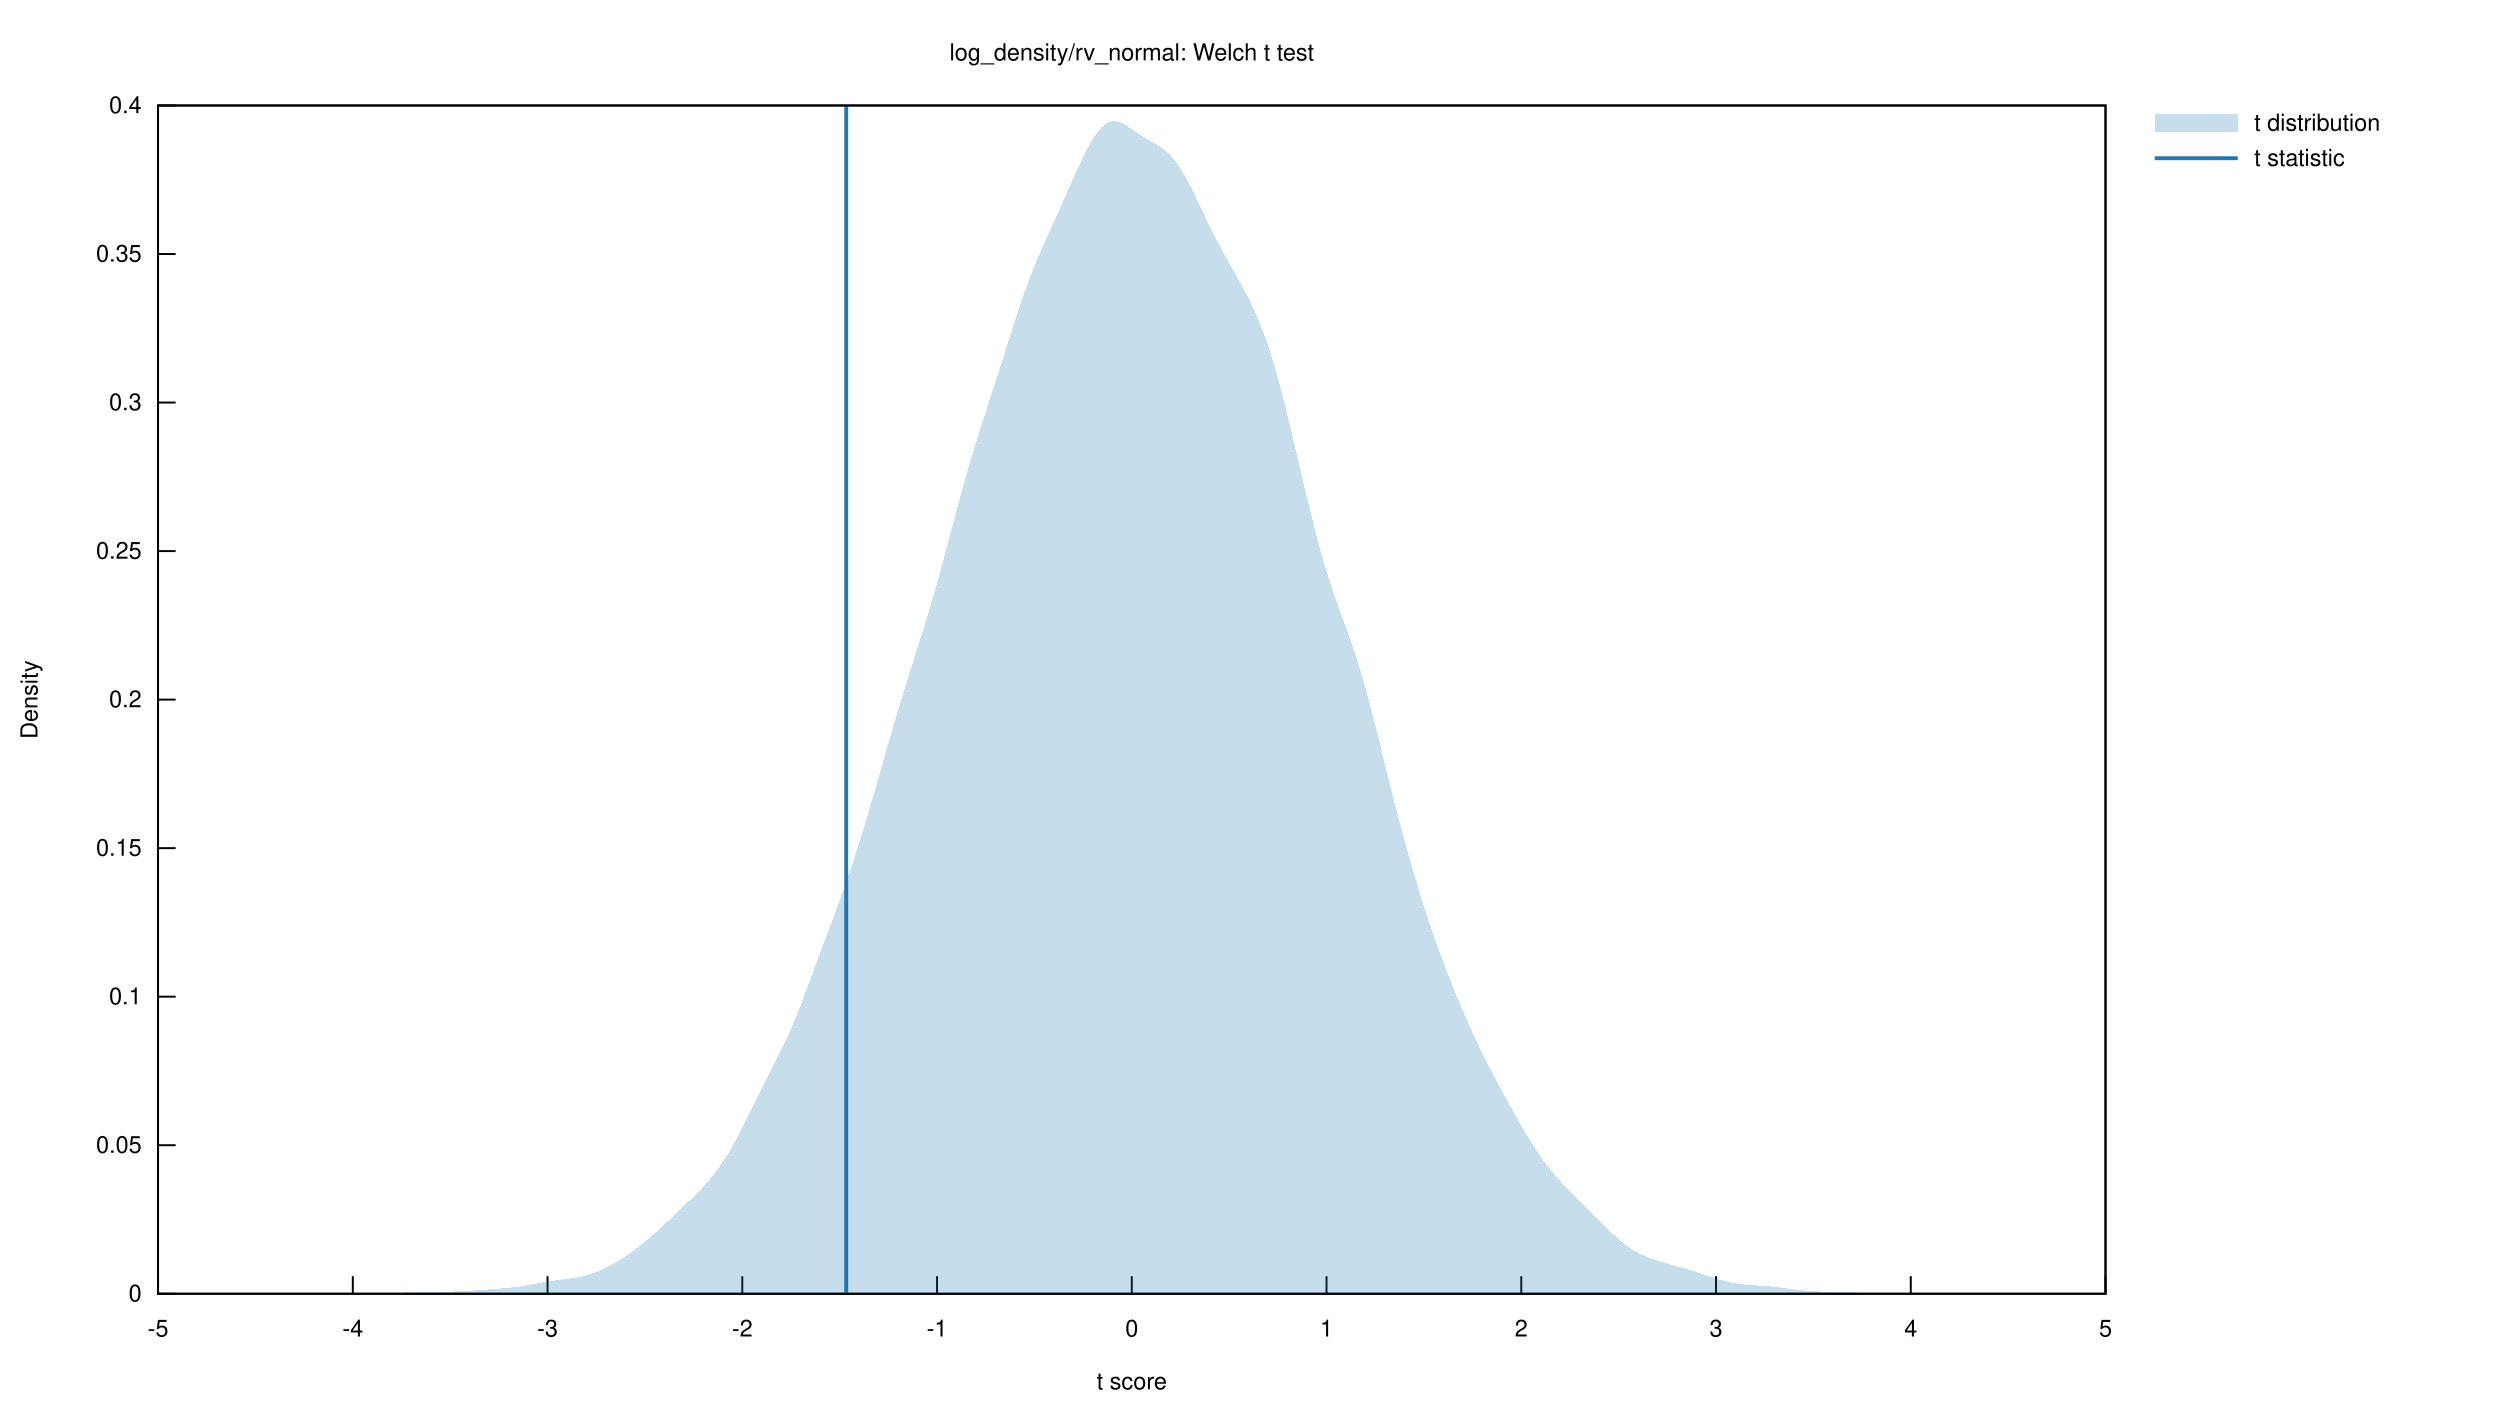
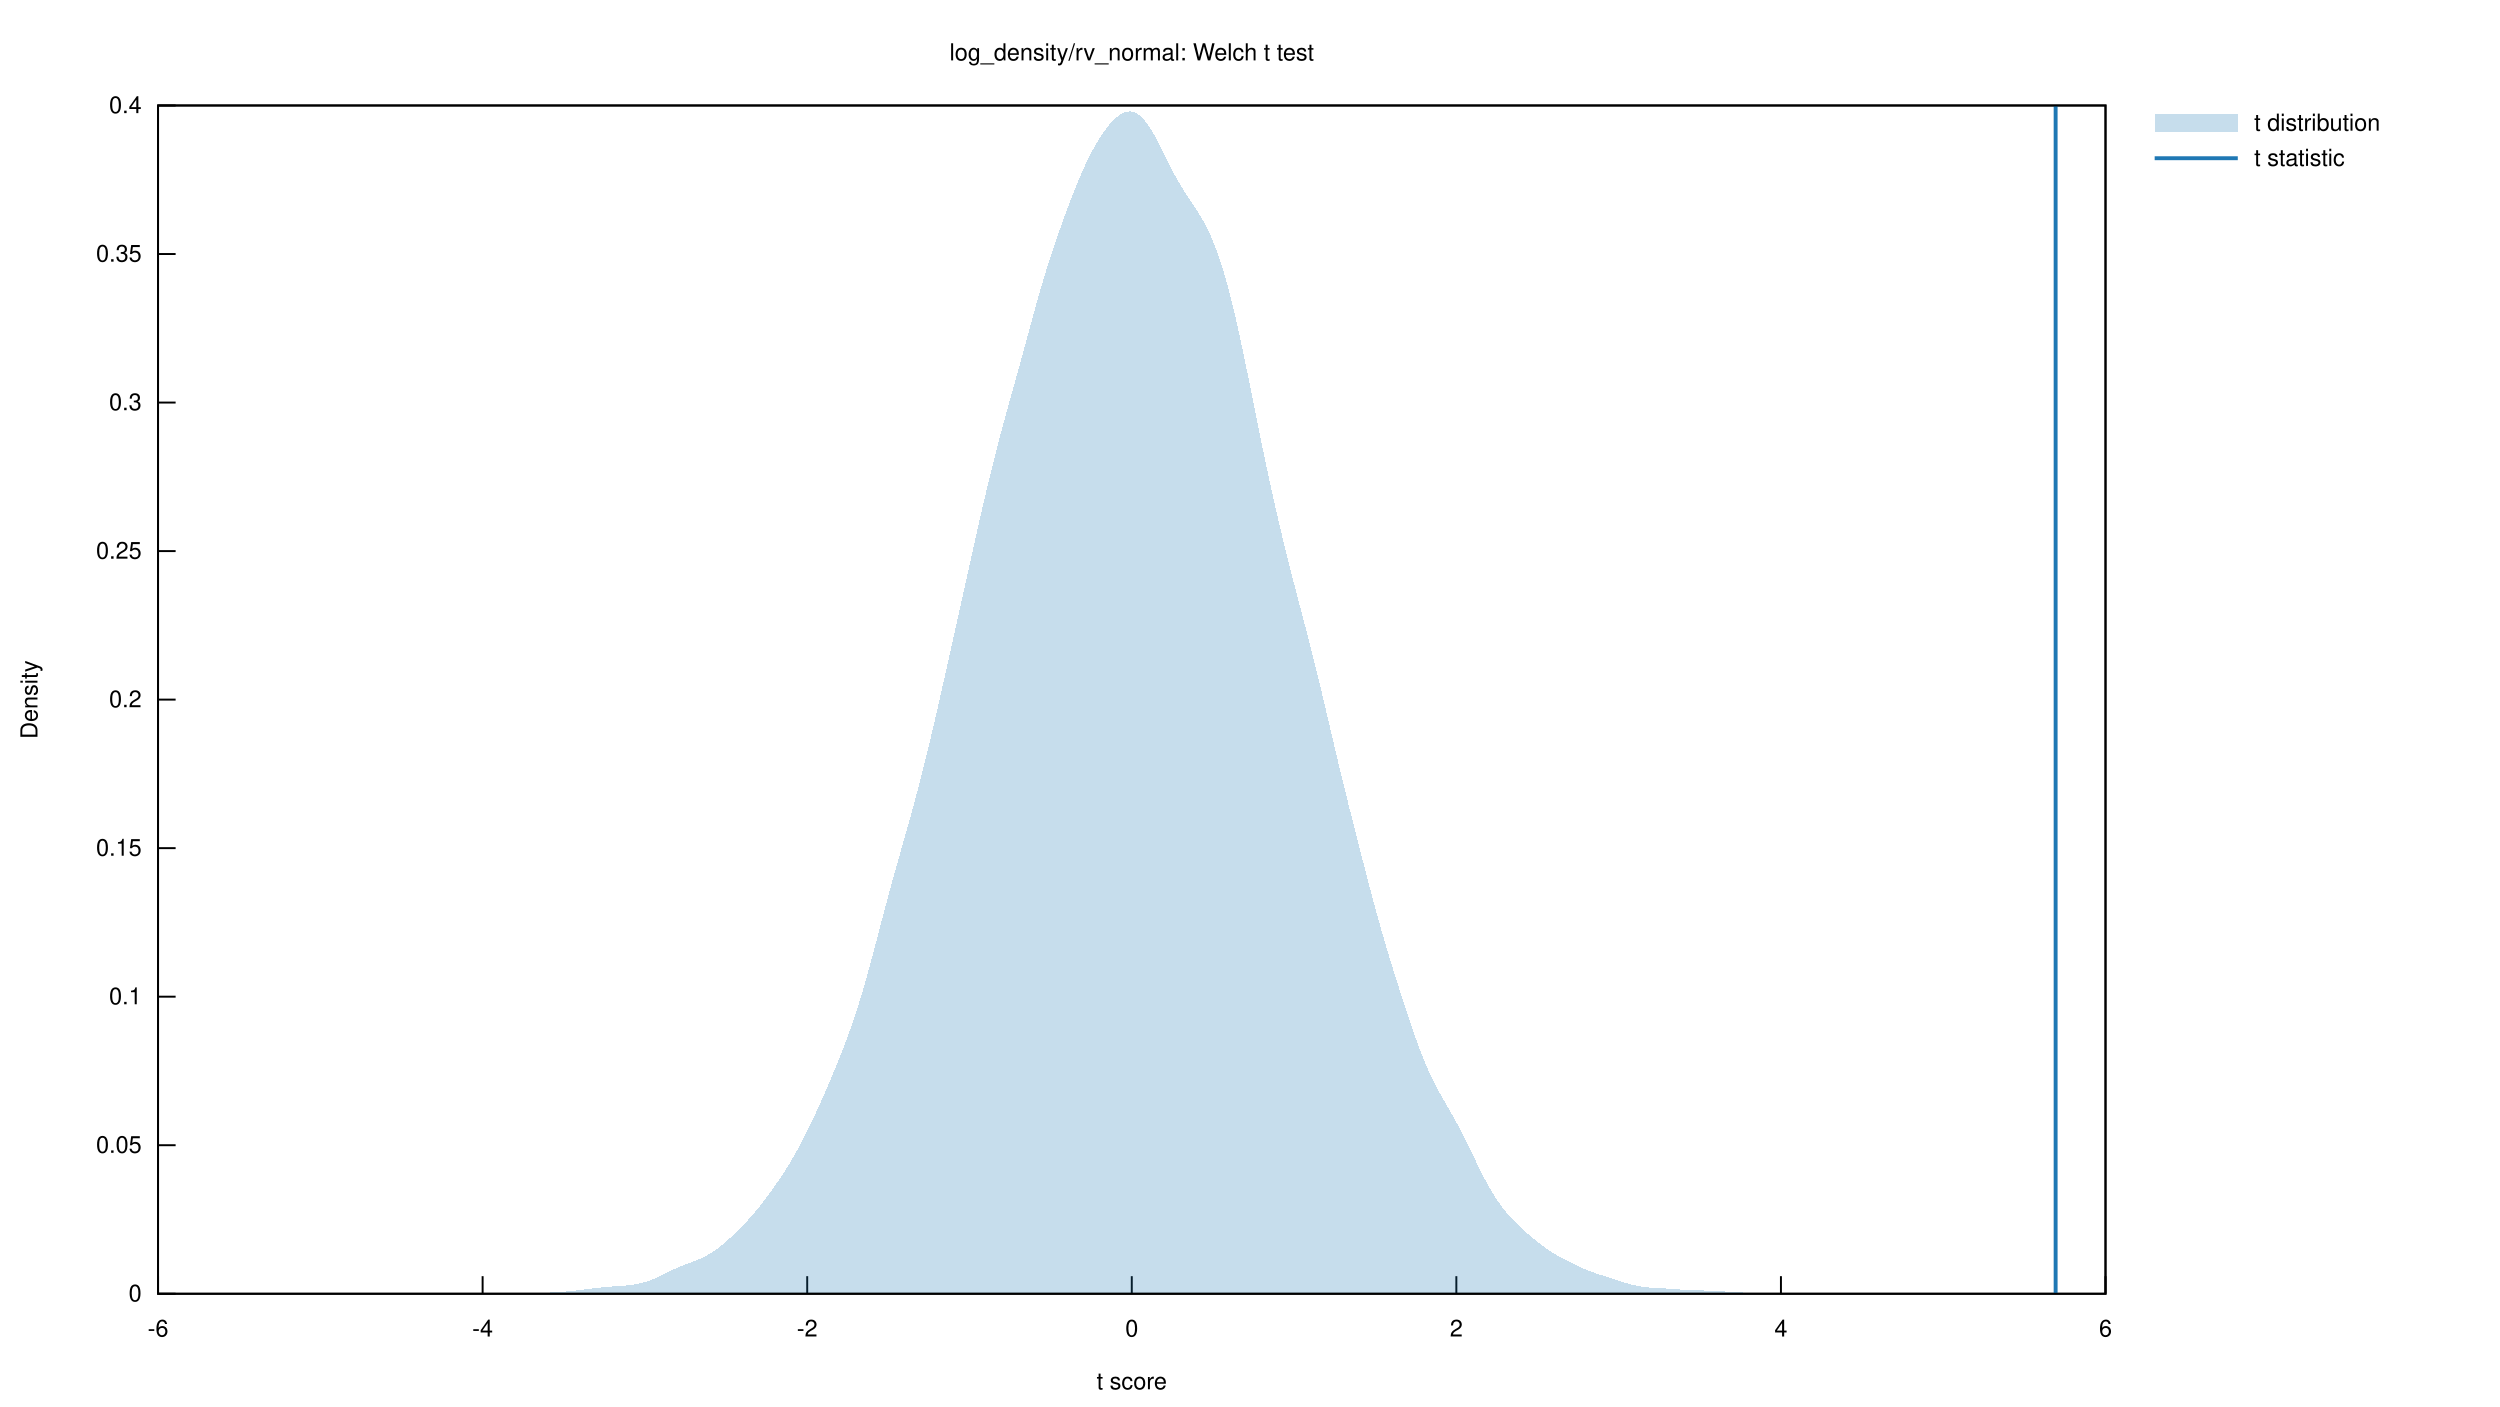
<svg xmlns="http://www.w3.org/2000/svg" xmlns:xlink="http://www.w3.org/1999/xlink" viewBox="0 0 1280 720">
  <g id="gnuplot_canvas">
    <rect x="0" y="0" width="1280" height="720" fill="none" />
    <defs>
      <circle id="gpDot" r="0.5" stroke-width="0.5" stroke="currentColor" />
      <path id="gpPt0" stroke-width="0.222" stroke="currentColor" d="M-1,0 h2 M0,-1 v2" />
      <path id="gpPt1" stroke-width="0.222" stroke="currentColor" d="M-1,-1 L1,1 M1,-1 L-1,1" />
      <path id="gpPt2" stroke-width="0.222" stroke="currentColor" d="M-1,0 L1,0 M0,-1 L0,1 M-1,-1 L1,1 M-1,1 L1,-1" />
      <rect id="gpPt3" stroke-width="0.222" stroke="currentColor" x="-1" y="-1" width="2" height="2" />
      <rect id="gpPt4" stroke-width="0.222" stroke="currentColor" fill="currentColor" x="-1" y="-1" width="2" height="2" />
      <circle id="gpPt5" stroke-width="0.222" stroke="currentColor" cx="0" cy="0" r="1" />
      <use xlink:href="#gpPt5" id="gpPt6" fill="currentColor" stroke="none" />
      <path id="gpPt7" stroke-width="0.222" stroke="currentColor" d="M0,-1.33 L-1.33,0.67 L1.33,0.67 z" />
      <use xlink:href="#gpPt7" id="gpPt8" fill="currentColor" stroke="none" />
      <use xlink:href="#gpPt7" id="gpPt9" stroke="currentColor" transform="rotate(180)" />
      <use xlink:href="#gpPt9" id="gpPt10" fill="currentColor" stroke="none" />
      <use xlink:href="#gpPt3" id="gpPt11" stroke="currentColor" transform="rotate(45)" />
      <use xlink:href="#gpPt11" id="gpPt12" fill="currentColor" stroke="none" />
      <path id="gpPt13" stroke-width="0.222" stroke="currentColor" d="M0,1.330 L1.265,0.411 L0.782,-1.067 L-0.782,-1.076 L-1.265,0.411 z" />
      <use xlink:href="#gpPt13" id="gpPt14" fill="currentColor" stroke="none" />
      <filter id="textbox" filterUnits="objectBoundingBox" x="0" y="0" height="1" width="1">
        <feFlood flood-color="white" flood-opacity="1" result="bgnd" />
        <feComposite in="SourceGraphic" in2="bgnd" operator="atop" />
      </filter>
      <filter id="greybox" filterUnits="objectBoundingBox" x="0" y="0" height="1" width="1">
        <feFlood flood-color="lightgrey" flood-opacity="1" result="grey" />
        <feComposite in="SourceGraphic" in2="grey" operator="atop" />
      </filter>
    </defs>
    <g fill="none" color="white" stroke="currentColor" stroke-width="1.00" stroke-linecap="butt" stroke-linejoin="miter">
</g>
    <g fill="none" color="black" stroke="currentColor" stroke-width="1.00" stroke-linecap="butt" stroke-linejoin="miter">
      <path stroke="black" d="M80.92,662.40 L89.92,662.40  " />
      <g transform="translate(72.53,666.30)" stroke="none" fill="black" font-family="Helvetica" font-size="12.00" text-anchor="end">
        <text>
          <tspan font-family="Helvetica"> 0</tspan>
        </text>
      </g>
    </g>
    <g fill="none" color="black" stroke="currentColor" stroke-width="1.00" stroke-linecap="butt" stroke-linejoin="miter">
      <path stroke="black" d="M80.92,586.35 L89.92,586.35  " />
      <g transform="translate(72.53,590.25)" stroke="none" fill="black" font-family="Helvetica" font-size="12.00" text-anchor="end">
        <text>
          <tspan font-family="Helvetica"> 0.05</tspan>
        </text>
      </g>
    </g>
    <g fill="none" color="black" stroke="currentColor" stroke-width="1.00" stroke-linecap="butt" stroke-linejoin="miter">
      <path stroke="black" d="M80.92,510.30 L89.92,510.30  " />
      <g transform="translate(72.53,514.20)" stroke="none" fill="black" font-family="Helvetica" font-size="12.00" text-anchor="end">
        <text>
          <tspan font-family="Helvetica"> 0.1</tspan>
        </text>
      </g>
    </g>
    <g fill="none" color="black" stroke="currentColor" stroke-width="1.00" stroke-linecap="butt" stroke-linejoin="miter">
      <path stroke="black" d="M80.92,434.25 L89.92,434.25  " />
      <g transform="translate(72.53,438.15)" stroke="none" fill="black" font-family="Helvetica" font-size="12.00" text-anchor="end">
        <text>
          <tspan font-family="Helvetica"> 0.15</tspan>
        </text>
      </g>
    </g>
    <g fill="none" color="black" stroke="currentColor" stroke-width="1.00" stroke-linecap="butt" stroke-linejoin="miter">
      <path stroke="black" d="M80.92,358.20 L89.92,358.20  " />
      <g transform="translate(72.53,362.10)" stroke="none" fill="black" font-family="Helvetica" font-size="12.00" text-anchor="end">
        <text>
          <tspan font-family="Helvetica"> 0.2</tspan>
        </text>
      </g>
    </g>
    <g fill="none" color="black" stroke="currentColor" stroke-width="1.00" stroke-linecap="butt" stroke-linejoin="miter">
      <path stroke="black" d="M80.92,282.16 L89.92,282.16  " />
      <g transform="translate(72.53,286.06)" stroke="none" fill="black" font-family="Helvetica" font-size="12.00" text-anchor="end">
        <text>
          <tspan font-family="Helvetica"> 0.25</tspan>
        </text>
      </g>
    </g>
    <g fill="none" color="black" stroke="currentColor" stroke-width="1.00" stroke-linecap="butt" stroke-linejoin="miter">
      <path stroke="black" d="M80.92,206.11 L89.92,206.11  " />
      <g transform="translate(72.53,210.01)" stroke="none" fill="black" font-family="Helvetica" font-size="12.00" text-anchor="end">
        <text>
          <tspan font-family="Helvetica"> 0.3</tspan>
        </text>
      </g>
    </g>
    <g fill="none" color="black" stroke="currentColor" stroke-width="1.00" stroke-linecap="butt" stroke-linejoin="miter">
      <path stroke="black" d="M80.92,130.06 L89.92,130.06  " />
      <g transform="translate(72.53,133.96)" stroke="none" fill="black" font-family="Helvetica" font-size="12.00" text-anchor="end">
        <text>
          <tspan font-family="Helvetica"> 0.35</tspan>
        </text>
      </g>
    </g>
    <g fill="none" color="black" stroke="currentColor" stroke-width="1.00" stroke-linecap="butt" stroke-linejoin="miter">
      <path stroke="black" d="M80.92,54.01 L89.92,54.01  " />
      <g transform="translate(72.53,57.91)" stroke="none" fill="black" font-family="Helvetica" font-size="12.00" text-anchor="end">
        <text>
          <tspan font-family="Helvetica"> 0.4</tspan>
        </text>
      </g>
    </g>
    <g fill="none" color="black" stroke="currentColor" stroke-width="1.00" stroke-linecap="butt" stroke-linejoin="miter">
      <path stroke="black" d="M80.92,662.40 L80.92,653.40  " />
      <g transform="translate(80.92,684.30)" stroke="none" fill="black" font-family="Helvetica" font-size="12.00" text-anchor="middle">
        <text>
-           <tspan font-family="Helvetica">-5</tspan>
-         </text>
-       </g>
-     </g>
-     <g fill="none" color="black" stroke="currentColor" stroke-width="1.00" stroke-linecap="butt" stroke-linejoin="miter">
-       <path stroke="black" d="M180.63,662.40 L180.63,653.40  " />
-       <g transform="translate(180.63,684.30)" stroke="none" fill="black" font-family="Helvetica" font-size="12.00" text-anchor="middle">
+           <tspan font-family="Helvetica">-6</tspan>
+         </text>
+       </g>
+     </g>
+     <g fill="none" color="black" stroke="currentColor" stroke-width="1.00" stroke-linecap="butt" stroke-linejoin="miter">
+       <path stroke="black" d="M247.10,662.40 L247.10,653.40  " />
+       <g transform="translate(247.10,684.30)" stroke="none" fill="black" font-family="Helvetica" font-size="12.00" text-anchor="middle">
        <text>
          <tspan font-family="Helvetica">-4</tspan>
        </text>
      </g>
    </g>
    <g fill="none" color="black" stroke="currentColor" stroke-width="1.00" stroke-linecap="butt" stroke-linejoin="miter">
-       <path stroke="black" d="M280.34,662.40 L280.34,653.40  " />
-       <g transform="translate(280.34,684.30)" stroke="none" fill="black" font-family="Helvetica" font-size="12.00" text-anchor="middle">
-         <text>
-           <tspan font-family="Helvetica">-3</tspan>
-         </text>
-       </g>
-     </g>
-     <g fill="none" color="black" stroke="currentColor" stroke-width="1.00" stroke-linecap="butt" stroke-linejoin="miter">
-       <path stroke="black" d="M380.05,662.40 L380.05,653.40  " />
-       <g transform="translate(380.05,684.30)" stroke="none" fill="black" font-family="Helvetica" font-size="12.00" text-anchor="middle">
+       <path stroke="black" d="M413.29,662.40 L413.29,653.40  " />
+       <g transform="translate(413.29,684.30)" stroke="none" fill="black" font-family="Helvetica" font-size="12.00" text-anchor="middle">
        <text>
          <tspan font-family="Helvetica">-2</tspan>
-         </text>
-       </g>
-     </g>
-     <g fill="none" color="black" stroke="currentColor" stroke-width="1.00" stroke-linecap="butt" stroke-linejoin="miter">
-       <path stroke="black" d="M479.76,662.40 L479.76,653.40  " />
-       <g transform="translate(479.76,684.30)" stroke="none" fill="black" font-family="Helvetica" font-size="12.00" text-anchor="middle">
-         <text>
-           <tspan font-family="Helvetica">-1</tspan>
        </text>
      </g>
    </g>
    <g fill="none" color="black" stroke="currentColor" stroke-width="1.00" stroke-linecap="butt" stroke-linejoin="miter">
      <path stroke="black" d="M579.47,662.40 L579.47,653.40  " />
      <g transform="translate(579.47,684.30)" stroke="none" fill="black" font-family="Helvetica" font-size="12.00" text-anchor="middle">
        <text>
          <tspan font-family="Helvetica"> 0</tspan>
        </text>
      </g>
    </g>
    <g fill="none" color="black" stroke="currentColor" stroke-width="1.00" stroke-linecap="butt" stroke-linejoin="miter">
-       <path stroke="black" d="M679.18,662.40 L679.18,653.40  " />
-       <g transform="translate(679.18,684.30)" stroke="none" fill="black" font-family="Helvetica" font-size="12.00" text-anchor="middle">
-         <text>
-           <tspan font-family="Helvetica"> 1</tspan>
-         </text>
-       </g>
-     </g>
-     <g fill="none" color="black" stroke="currentColor" stroke-width="1.00" stroke-linecap="butt" stroke-linejoin="miter">
-       <path stroke="black" d="M778.89,662.40 L778.89,653.40  " />
-       <g transform="translate(778.89,684.30)" stroke="none" fill="black" font-family="Helvetica" font-size="12.00" text-anchor="middle">
+       <path stroke="black" d="M745.65,662.40 L745.65,653.40  " />
+       <g transform="translate(745.65,684.30)" stroke="none" fill="black" font-family="Helvetica" font-size="12.00" text-anchor="middle">
        <text>
          <tspan font-family="Helvetica"> 2</tspan>
        </text>
      </g>
    </g>
    <g fill="none" color="black" stroke="currentColor" stroke-width="1.00" stroke-linecap="butt" stroke-linejoin="miter">
-       <path stroke="black" d="M878.60,662.40 L878.60,653.40  " />
-       <g transform="translate(878.60,684.30)" stroke="none" fill="black" font-family="Helvetica" font-size="12.00" text-anchor="middle">
-         <text>
-           <tspan font-family="Helvetica"> 3</tspan>
-         </text>
-       </g>
-     </g>
-     <g fill="none" color="black" stroke="currentColor" stroke-width="1.00" stroke-linecap="butt" stroke-linejoin="miter">
-       <path stroke="black" d="M978.31,662.40 L978.31,653.40  " />
-       <g transform="translate(978.31,684.30)" stroke="none" fill="black" font-family="Helvetica" font-size="12.00" text-anchor="middle">
+       <path stroke="black" d="M911.84,662.40 L911.84,653.40  " />
+       <g transform="translate(911.84,684.30)" stroke="none" fill="black" font-family="Helvetica" font-size="12.00" text-anchor="middle">
        <text>
          <tspan font-family="Helvetica"> 4</tspan>
        </text>
      </g>
    </g>
    <g fill="none" color="black" stroke="currentColor" stroke-width="1.00" stroke-linecap="butt" stroke-linejoin="miter">
      <path stroke="black" d="M1078.02,662.40 L1078.02,653.40  " />
      <g transform="translate(1078.02,684.30)" stroke="none" fill="black" font-family="Helvetica" font-size="12.00" text-anchor="middle">
        <text>
-           <tspan font-family="Helvetica"> 5</tspan>
+           <tspan font-family="Helvetica"> 6</tspan>
        </text>
      </g>
    </g>
    <g fill="none" color="black" stroke="currentColor" stroke-width="1.00" stroke-linecap="butt" stroke-linejoin="miter">
</g>
    <g fill="none" color="black" stroke="currentColor" stroke-width="1.00" stroke-linecap="butt" stroke-linejoin="miter">
      <path stroke="black" d="M80.92,54.01 L80.92,662.40 L1078.02,662.40 L1078.02,54.01 L80.92,54.01 Z  " />
    </g>
    <g fill="none" color="black" stroke="currentColor" stroke-width="1.00" stroke-linecap="butt" stroke-linejoin="miter">
</g>
    <g id="gnuplot_plot_1">
      <g fill="none" color="black" stroke="currentColor" stroke-width="1.00" stroke-linecap="butt" stroke-linejoin="miter">
        <g transform="translate(1154.14,66.91)" stroke="none" fill="black" font-family="Helvetica" font-size="12.00" text-anchor="start">
          <text>
            <tspan font-family="Helvetica">t distribution</tspan>
          </text>
        </g>
      </g>
      <g fill="none" color="black" stroke="currentColor" stroke-width="1.00" stroke-linecap="butt" stroke-linejoin="miter">
        <g stroke="none" shape-rendering="crispEdges">
          <polygon fill="rgb( 31, 120, 180)" fill-opacity="0.25" points="1103.19,67.51 1145.75,67.51 1145.75,58.51 1103.19,58.51 " />
-           <polygon fill="rgb( 31, 120, 180)" fill-opacity="0.25" points="125.03,662.40 126.88,662.40 128.72,662.40 130.56,662.39 132.41,662.39 134.25,662.38 136.10,662.38 137.94,662.37 139.78,662.36 141.63,662.34 143.47,662.33 145.32,662.31 147.16,662.29 149.01,662.27 150.85,662.26 152.69,662.24 154.54,662.23 156.38,662.23 158.23,662.23 160.07,662.23 161.91,662.24 163.76,662.26 165.60,662.27 167.45,662.29 169.29,662.31 171.13,662.32 172.98,662.33 174.82,662.34 176.67,662.34 178.51,662.34 180.36,662.33 182.20,662.32 184.04,662.30 185.89,662.27 187.73,662.24 189.58,662.20 191.42,662.16 193.26,662.12 195.11,662.08 196.95,662.03 198.80,661.98 200.64,661.93 202.49,661.88 204.33,661.83 206.17,661.78 208.02,661.72 209.86,661.67 211.71,661.61 213.55,661.56 215.39,661.51 217.24,661.46 219.08,661.42 220.93,661.39 222.77,661.37 224.62,661.35 226.46,661.33 228.30,661.31 230.15,661.29 231.99,661.25 233.84,661.20 235.68,661.13 237.52,661.05 239.37,660.95 241.21,660.84 243.06,660.71 244.90,660.58 246.75,660.45 248.59,660.31 250.43,660.18 252.28,660.04 254.12,659.91 255.97,659.76 257.81,659.61 259.65,659.44 261.50,659.24 263.34,659.03 265.19,658.78 267.03,658.52 268.87,658.22 270.72,657.91 272.56,657.58 274.41,657.24 276.25,656.90 278.10,656.57 279.94,656.25 281.78,655.95 283.63,655.68 285.47,655.42 287.32,655.19 289.16,654.96 291.00,654.73 292.85,654.48 294.69,654.19 296.54,653.86 298.38,653.47 300.23,653.00 302.07,652.45 303.91,651.82 305.76,651.11 307.60,650.32 309.45,649.46 311.29,648.53 313.13,647.55 314.98,646.50 316.82,645.40 318.67,644.25 320.51,643.04 322.36,641.77 324.20,640.45 326.04,639.07 327.89,637.63 329.73,636.14 331.58,634.60 333.42,633.01 335.26,631.38 337.11,629.71 338.95,628.01 340.80,626.29 342.64,624.55 344.49,622.80 346.33,621.05 348.17,619.30 350.02,617.55 351.86,615.79 353.71,614.02 355.55,612.22 357.39,610.37 359.24,608.47 361.08,606.47 362.93,604.38 364.77,602.16 366.61,599.79 368.46,597.26 370.30,594.56 372.15,591.67 373.99,588.60 375.84,585.35 377.68,581.93 379.52,578.37 381.37,574.71 383.21,570.98 385.06,567.21 386.90,563.45 388.74,559.72 390.59,556.04 392.43,552.41 394.28,548.83 396.12,545.26 397.97,541.66 399.81,537.98 401.65,534.17 403.50,530.18 405.34,525.99 407.19,521.59 409.03,516.99 410.87,512.22 412.72,507.33 414.56,502.36 416.41,497.35 418.25,492.36 420.10,487.39 421.94,482.47 423.78,477.56 425.63,472.66 427.47,467.72 429.32,462.72 431.16,457.62 433.00,452.40 434.85,447.03 436.69,441.51 438.54,435.84 440.38,430.00 442.22,424.02 444.07,417.90 445.91,411.66 447.76,405.33 449.60,398.92 451.45,392.49 453.29,386.06 455.13,379.66 456.98,373.32 458.82,367.08 460.67,360.93 462.51,354.88 464.35,348.93 466.20,343.04 468.04,337.20 469.89,331.37 471.73,325.51 473.58,319.58 475.42,313.53 477.26,307.34 479.11,300.97 480.95,294.43 482.80,287.71 484.64,280.85 486.48,273.89 488.33,266.90 490.17,259.94 492.02,253.09 493.86,246.40 495.71,239.91 497.55,233.63 499.39,227.57 501.24,221.68 503.08,215.92 504.93,210.25 506.77,204.60 508.61,198.93 510.46,193.21 512.30,187.43 514.15,181.60 515.99,175.74 517.84,169.90 519.68,164.14 521.52,158.50 523.37,153.04 525.21,147.80 527.06,142.81 528.90,138.06 530.74,133.54 532.59,129.21 534.43,125.02 536.28,120.92 538.12,116.86 539.96,112.80 541.81,108.71 543.65,104.59 545.50,100.43 547.34,96.26 549.19,92.10 551.03,87.99 552.87,83.98 554.72,80.10 556.56,76.44 558.41,73.05 560.25,70.01 562.09,67.39 563.94,65.25 565.78,63.64 567.63,62.59 569.47,62.07 571.32,62.06 573.16,62.50 575.00,63.28 576.85,64.33 578.69,65.54 580.54,66.82 582.38,68.09 584.22,69.32 586.07,70.47 587.91,71.56 589.76,72.60 591.60,73.65 593.45,74.77 595.29,76.03 597.13,77.50 598.98,79.24 600.82,81.30 602.67,83.70 604.51,86.44 606.35,89.51 608.20,92.86 610.04,96.44 611.89,100.19 613.73,104.03 615.58,107.92 617.42,111.79 619.26,115.60 621.11,119.32 622.95,122.94 624.80,126.46 626.64,129.88 628.48,133.23 630.33,136.52 632.17,139.78 634.02,143.06 635.86,146.39 637.70,149.82 639.55,153.41 641.39,157.20 643.24,161.27 645.08,165.67 646.93,170.44 648.77,175.63 650.61,181.25 652.46,187.30 654.30,193.77 656.15,200.64 657.99,207.85 659.83,215.34 661.68,223.05 663.52,230.90 665.37,238.80 667.21,246.69 669.06,254.46 670.90,262.06 672.74,269.40 674.59,276.45 676.43,283.15 678.28,289.50 680.12,295.49 681.96,301.16 683.81,306.55 685.65,311.75 687.50,316.84 689.34,321.93 691.19,327.11 693.03,332.48 694.87,338.13 696.72,344.10 698.56,350.42 700.41,357.08 702.25,364.04 704.09,371.25 705.94,378.63 707.78,386.10 709.63,393.58 711.47,401.02 713.31,408.34 715.16,415.53 717.00,422.56 718.85,429.41 720.69,436.08 722.54,442.58 724.38,448.91 726.22,455.06 728.07,461.03 729.91,466.81 731.76,472.41 733.60,477.83 735.44,483.07 737.29,488.15 739.13,493.07 740.98,497.87 742.82,502.55 744.67,507.13 746.51,511.63 748.35,516.03 750.20,520.34 752.04,524.54 753.89,528.64 755.73,532.63 757.57,536.50 759.42,540.26 761.26,543.93 763.11,547.51 764.95,551.03 766.80,554.50 768.64,557.93 770.48,561.33 772.33,564.70 774.17,568.04 776.02,571.33 777.86,574.58 779.70,577.75 781.55,580.86 783.39,583.87 785.24,586.79 787.08,589.60 788.93,592.30 790.77,594.88 792.61,597.33 794.46,599.66 796.30,601.88 798.15,603.98 799.99,605.99 801.83,607.93 803.68,609.82 805.52,611.66 807.37,613.50 809.21,615.33 811.05,617.17 812.90,619.02 814.74,620.89 816.59,622.75 818.43,624.62 820.28,626.47 822.12,628.30 823.96,630.09 825.81,631.83 827.65,633.50 829.50,635.09 831.34,636.59 833.18,637.98 835.03,639.25 836.87,640.41 838.72,641.44 840.56,642.37 842.41,643.19 844.25,643.93 846.09,644.61 847.94,645.23 849.78,645.81 851.63,646.37 853.47,646.90 855.31,647.43 857.16,647.95 859.00,648.48 860.85,649.00 862.69,649.53 864.54,650.07 866.38,650.62 868.22,651.19 870.07,651.78 871.91,652.38 873.76,652.99 875.60,653.60 877.44,654.21 879.29,654.79 881.13,655.34 882.98,655.85 884.82,656.31 886.67,656.71 888.51,657.05 890.35,657.33 892.20,657.56 894.04,657.74 895.89,657.89 897.73,658.02 899.57,658.13 901.42,658.25 903.26,658.39 905.11,658.54 906.95,658.72 908.79,658.91 910.64,659.13 912.48,659.36 914.33,659.60 916.17,659.84 918.02,660.07 919.86,660.29 921.70,660.49 923.55,660.68 925.39,660.84 927.24,660.98 929.08,661.10 930.92,661.20 932.77,661.28 934.61,661.35 936.46,661.40 938.30,661.45 940.15,661.50 941.99,661.54 943.83,661.58 945.68,661.62 947.52,661.67 949.37,661.71 951.21,661.76 953.05,661.81 954.90,661.86 956.74,661.91 958.59,661.96 960.43,662.01 962.28,662.05 964.12,662.09 965.96,662.13 967.81,662.16 969.65,662.19 971.50,662.22 973.34,662.24 975.18,662.27 977.03,662.29 978.87,662.31 980.72,662.32 982.56,662.34 984.40,662.35 986.25,662.36 988.09,662.37 989.94,662.37 991.78,662.38 993.63,662.38 995.47,662.38 997.31,662.38 999.16,662.37 1001.00,662.37 1002.85,662.36 1004.69,662.36 1006.53,662.35 1008.38,662.35 1010.22,662.35 1012.07,662.34 1013.91,662.34 1015.76,662.34 1017.60,662.35 1019.44,662.35 1021.29,662.36 1023.13,662.36 1024.98,662.37 1026.82,662.37 1028.66,662.38 1030.51,662.38 1032.35,662.39 1034.20,662.39 1036.04,662.39 1037.89,662.40 1039.73,662.40 1041.57,662.40 1043.42,662.40 1045.26,662.40 1045.26,662.40 1043.42,662.40 1041.57,662.40 1039.73,662.40 1037.89,662.40 1036.04,662.40 1034.20,662.40 1032.35,662.40 1030.51,662.40 1028.66,662.40 1026.82,662.40 1024.98,662.40 1023.13,662.40 1021.29,662.40 1019.44,662.40 1017.60,662.40 1015.76,662.40 1013.91,662.40 1012.07,662.40 1010.22,662.40 1008.38,662.40 1006.53,662.40 1004.69,662.40 1002.85,662.40 1001.00,662.40 999.16,662.40 997.31,662.40 995.47,662.40 993.63,662.40 991.78,662.40 989.94,662.40 988.09,662.40 986.25,662.40 984.40,662.40 982.56,662.40 980.72,662.40 978.87,662.40 977.03,662.40 975.18,662.40 973.34,662.40 971.50,662.40 969.65,662.40 967.81,662.40 965.96,662.40 964.12,662.40 962.28,662.40 960.43,662.40 958.59,662.40 956.74,662.40 954.90,662.40 953.05,662.40 951.21,662.40 949.37,662.40 947.52,662.40 945.68,662.40 943.83,662.40 941.99,662.40 940.15,662.40 938.30,662.40 936.46,662.40 934.61,662.40 932.77,662.40 930.92,662.40 929.08,662.40 927.24,662.40 925.39,662.40 923.55,662.40 921.70,662.40 919.86,662.40 918.02,662.40 916.17,662.40 914.33,662.40 912.48,662.40 910.64,662.40 908.79,662.40 906.95,662.40 905.11,662.40 903.26,662.40 901.42,662.40 899.57,662.40 897.73,662.40 895.89,662.40 894.04,662.40 892.20,662.40 890.35,662.40 888.51,662.40 886.67,662.40 884.82,662.40 882.98,662.40 881.13,662.40 879.29,662.40 877.44,662.40 875.60,662.40 873.76,662.40 871.91,662.40 870.07,662.40 868.22,662.40 866.38,662.40 864.54,662.40 862.69,662.40 860.85,662.40 859.00,662.40 857.16,662.40 855.31,662.40 853.47,662.40 851.63,662.40 849.78,662.40 847.94,662.40 846.09,662.40 844.25,662.40 842.41,662.40 840.56,662.40 838.72,662.40 836.87,662.40 835.03,662.40 833.18,662.40 831.34,662.40 829.50,662.40 827.65,662.40 825.81,662.40 823.96,662.40 822.12,662.40 820.28,662.40 818.43,662.40 816.59,662.40 814.74,662.40 812.90,662.40 811.05,662.40 809.21,662.40 807.37,662.40 805.52,662.40 803.68,662.40 801.83,662.40 799.99,662.40 798.15,662.40 796.30,662.40 794.46,662.40 792.61,662.40 790.77,662.40 788.93,662.40 787.08,662.40 785.24,662.40 783.39,662.40 781.55,662.40 779.70,662.40 777.86,662.40 776.02,662.40 774.17,662.40 772.33,662.40 770.48,662.40 768.64,662.40 766.80,662.40 764.95,662.40 763.11,662.40 761.26,662.40 759.42,662.40 757.57,662.40 755.73,662.40 753.89,662.40 752.04,662.40 750.20,662.40 748.35,662.40 746.51,662.40 744.67,662.40 742.82,662.40 740.98,662.40 739.13,662.40 737.29,662.40 735.44,662.40 733.60,662.40 731.76,662.40 729.91,662.40 728.07,662.40 726.22,662.40 724.38,662.40 722.54,662.40 720.69,662.40 718.85,662.40 717.00,662.40 715.16,662.40 713.31,662.40 711.47,662.40 709.63,662.40 707.78,662.40 705.94,662.40 704.09,662.40 702.25,662.40 700.41,662.40 698.56,662.40 696.72,662.40 694.87,662.40 693.03,662.40 691.19,662.40 689.34,662.40 687.50,662.40 685.65,662.40 683.81,662.40 681.96,662.40 680.12,662.40 678.28,662.40 676.43,662.40 674.59,662.40 672.74,662.40 670.90,662.40 669.06,662.40 667.21,662.40 665.37,662.40 663.52,662.40 661.68,662.40 659.83,662.40 657.99,662.40 656.15,662.40 654.30,662.40 652.46,662.40 650.61,662.40 648.77,662.40 646.93,662.40 645.08,662.40 643.24,662.40 641.39,662.40 639.55,662.40 637.70,662.40 635.86,662.40 634.02,662.40 632.17,662.40 630.33,662.40 628.48,662.40 626.64,662.40 624.80,662.40 622.95,662.40 621.11,662.40 619.26,662.40 617.42,662.40 615.58,662.40 613.73,662.40 611.89,662.40 610.04,662.40 608.20,662.40 606.35,662.40 604.51,662.40 602.67,662.40 600.82,662.40 598.98,662.40 597.13,662.40 595.29,662.40 593.45,662.40 591.60,662.40 589.76,662.40 587.91,662.40 586.07,662.40 584.22,662.40 582.38,662.40 580.54,662.40 578.69,662.40 576.85,662.40 575.00,662.40 573.16,662.40 571.32,662.40 569.47,662.40 567.63,662.40 565.78,662.40 563.94,662.40 562.09,662.40 560.25,662.40 558.41,662.40 556.56,662.40 554.72,662.40 552.87,662.40 551.03,662.40 549.19,662.40 547.34,662.40 545.50,662.40 543.65,662.40 541.81,662.40 539.96,662.40 538.12,662.40 536.28,662.40 534.43,662.40 532.59,662.40 530.74,662.40 528.90,662.40 527.06,662.40 525.21,662.40 523.37,662.40 521.52,662.40 519.68,662.40 517.84,662.40 515.99,662.40 514.15,662.40 512.30,662.40 510.46,662.40 508.61,662.40 506.77,662.40 504.93,662.40 503.08,662.40 501.24,662.40 499.39,662.40 497.55,662.40 495.71,662.40 493.86,662.40 492.02,662.40 490.17,662.40 488.33,662.40 486.48,662.40 484.64,662.40 482.80,662.40 480.95,662.40 479.11,662.40 477.26,662.40 475.42,662.40 473.58,662.40 471.73,662.40 469.89,662.40 468.04,662.40 466.20,662.40 464.35,662.40 462.51,662.40 460.67,662.40 458.82,662.40 456.98,662.40 455.13,662.40 453.29,662.40 451.45,662.40 449.60,662.40 447.76,662.40 445.91,662.40 444.07,662.40 442.22,662.40 440.38,662.40 438.54,662.40 436.69,662.40 434.85,662.40 433.00,662.40 431.16,662.40 429.32,662.40 427.47,662.40 425.63,662.40 423.78,662.40 421.94,662.40 420.10,662.40 418.25,662.40 416.41,662.40 414.56,662.40 412.72,662.40 410.87,662.40 409.03,662.40 407.19,662.40 405.34,662.40 403.50,662.40 401.65,662.40 399.81,662.40 397.97,662.40 396.12,662.40 394.28,662.40 392.43,662.40 390.59,662.40 388.74,662.40 386.90,662.40 385.06,662.40 383.21,662.40 381.37,662.40 379.52,662.40 377.68,662.40 375.84,662.40 373.99,662.40 372.15,662.40 370.30,662.40 368.46,662.40 366.61,662.40 364.77,662.40 362.93,662.40 361.08,662.40 359.24,662.40 357.39,662.40 355.55,662.40 353.71,662.40 351.86,662.40 350.02,662.40 348.17,662.40 346.33,662.40 344.49,662.40 342.64,662.40 340.80,662.40 338.95,662.40 337.11,662.40 335.26,662.40 333.42,662.40 331.58,662.40 329.73,662.40 327.89,662.40 326.04,662.40 324.20,662.40 322.36,662.40 320.51,662.40 318.67,662.40 316.82,662.40 314.98,662.40 313.13,662.40 311.29,662.40 309.45,662.40 307.60,662.40 305.76,662.40 303.91,662.40 302.07,662.40 300.23,662.40 298.38,662.40 296.54,662.40 294.69,662.40 292.85,662.40 291.00,662.40 289.16,662.40 287.32,662.40 285.47,662.40 283.63,662.40 281.78,662.40 279.94,662.40 278.10,662.40 276.25,662.40 274.41,662.40 272.56,662.40 270.72,662.40 268.87,662.40 267.03,662.40 265.19,662.40 263.34,662.40 261.50,662.40 259.65,662.40 257.81,662.40 255.97,662.40 254.12,662.40 252.28,662.40 250.43,662.40 248.59,662.40 246.75,662.40 244.90,662.40 243.06,662.40 241.21,662.40 239.37,662.40 237.52,662.40 235.68,662.40 233.84,662.40 231.99,662.40 230.15,662.40 228.30,662.40 226.46,662.40 224.62,662.40 222.77,662.40 220.93,662.40 219.08,662.40 217.24,662.40 215.39,662.40 213.55,662.40 211.71,662.40 209.86,662.40 208.02,662.40 206.17,662.40 204.33,662.40 202.49,662.40 200.64,662.40 198.80,662.40 196.95,662.40 195.11,662.40 193.26,662.40 191.42,662.40 189.58,662.40 187.73,662.40 185.89,662.40 184.04,662.40 182.20,662.40 180.36,662.40 178.51,662.40 176.67,662.40 174.82,662.40 172.98,662.40 171.13,662.40 169.29,662.40 167.45,662.40 165.60,662.40 163.76,662.40 161.91,662.40 160.07,662.40 158.23,662.40 156.38,662.40 154.54,662.40 152.69,662.40 150.85,662.40 149.01,662.40 147.16,662.40 145.32,662.40 143.47,662.40 141.63,662.40 139.78,662.40 137.94,662.40 136.10,662.40 134.25,662.40 132.41,662.40 130.56,662.40 128.72,662.40 126.88,662.40 125.03,662.40 " />
+           <polygon fill="rgb( 31, 120, 180)" fill-opacity="0.25" points="210.88,662.40 212.39,662.40 213.90,662.40 215.41,662.40 216.92,662.40 218.43,662.39 219.93,662.39 221.44,662.39 222.95,662.38 224.46,662.38 225.97,662.37 227.48,662.37 228.98,662.36 230.49,662.35 232.00,662.34 233.51,662.34 235.02,662.33 236.53,662.32 238.03,662.32 239.54,662.31 241.05,662.31 242.56,662.31 244.07,662.31 245.58,662.31 247.09,662.31 248.59,662.31 250.10,662.31 251.61,662.31 253.12,662.31 254.63,662.30 256.14,662.30 257.64,662.29 259.15,662.28 260.66,662.26 262.17,662.24 263.68,662.22 265.19,662.19 266.69,662.16 268.20,662.13 269.71,662.10 271.22,662.06 272.73,662.03 274.24,661.99 275.75,661.95 277.25,661.91 278.76,661.87 280.27,661.81 281.78,661.76 283.29,661.69 284.80,661.61 286.30,661.52 287.81,661.42 289.32,661.30 290.83,661.17 292.34,661.03 293.85,660.87 295.36,660.70 296.86,660.52 298.37,660.33 299.88,660.14 301.39,659.94 302.90,659.74 304.41,659.56 305.91,659.38 307.42,659.21 308.93,659.06 310.44,658.93 311.95,658.80 313.46,658.69 314.96,658.59 316.47,658.48 317.98,658.38 319.49,658.26 321.00,658.13 322.51,657.97 324.02,657.77 325.52,657.53 327.03,657.24 328.54,656.89 330.05,656.48 331.56,655.99 333.07,655.44 334.57,654.83 336.08,654.16 337.59,653.45 339.10,652.71 340.61,651.97 342.12,651.22 343.62,650.50 345.13,649.80 346.64,649.13 348.15,648.49 349.66,647.89 351.17,647.30 352.68,646.73 354.18,646.17 355.69,645.59 357.20,644.98 358.71,644.34 360.22,643.64 361.73,642.87 363.23,642.03 364.74,641.09 366.25,640.08 367.76,638.97 369.27,637.79 370.78,636.53 372.29,635.22 373.79,633.85 375.30,632.44 376.81,631.00 378.32,629.51 379.83,627.99 381.34,626.43 382.84,624.81 384.35,623.13 385.86,621.39 387.37,619.58 388.88,617.71 390.39,615.78 391.89,613.80 393.40,611.77 394.91,609.70 396.42,607.59 397.93,605.43 399.44,603.22 400.95,600.94 402.45,598.60 403.96,596.17 405.47,593.65 406.98,591.03 408.49,588.32 410.00,585.52 411.50,582.62 413.01,579.63 414.52,576.55 416.03,573.39 417.54,570.16 419.05,566.86 420.55,563.50 422.06,560.07 423.57,556.60 425.08,553.07 426.59,549.49 428.10,545.84 429.61,542.13 431.11,538.33 432.62,534.42 434.13,530.38 435.64,526.19 437.15,521.82 438.66,517.24 440.16,512.46 441.67,507.45 443.18,502.24 444.69,496.83 446.20,491.27 447.71,485.59 449.22,479.84 450.72,474.07 452.23,468.32 453.74,462.64 455.25,457.04 456.76,451.53 458.27,446.11 459.77,440.75 461.28,435.43 462.79,430.12 464.30,424.79 465.81,419.40 467.32,413.92 468.82,408.33 470.33,402.62 471.84,396.78 473.35,390.79 474.86,384.66 476.37,378.39 477.88,372.00 479.38,365.49 480.89,358.88 482.40,352.20 483.91,345.47 485.42,338.69 486.93,331.90 488.43,325.10 489.94,318.30 491.45,311.50 492.96,304.70 494.47,297.90 495.98,291.11 497.49,284.33 498.99,277.58 500.50,270.88 502.01,264.24 503.52,257.70 505.03,251.27 506.54,244.97 508.04,238.83 509.55,232.83 511.06,226.99 512.57,221.28 514.08,215.69 515.59,210.19 517.09,204.75 518.60,199.33 520.11,193.92 521.62,188.48 523.13,183.00 524.64,177.49 526.15,171.95 527.65,166.41 529.16,160.90 530.67,155.45 532.18,150.11 533.69,144.91 535.20,139.87 536.70,135.01 538.21,130.32 539.72,125.80 541.23,121.41 542.74,117.14 544.25,112.96 545.75,108.86 547.26,104.83 548.77,100.88 550.28,97.03 551.79,93.29 553.30,89.70 554.81,86.26 556.31,83.00 557.82,79.92 559.33,77.03 560.84,74.32 562.35,71.78 563.86,69.41 565.36,67.21 566.87,65.19 568.38,63.34 569.89,61.69 571.40,60.26 572.91,59.05 574.42,58.11 575.92,57.45 577.43,57.10 578.94,57.07 580.45,57.39 581.96,58.07 583.47,59.10 584.97,60.49 586.48,62.22 587.99,64.26 589.50,66.60 591.01,69.18 592.52,71.97 594.02,74.91 595.53,77.93 597.04,80.99 598.55,84.03 600.06,86.98 601.57,89.83 603.08,92.54 604.58,95.10 606.09,97.54 607.60,99.87 609.11,102.13 610.62,104.38 612.13,106.65 613.63,109.02 615.14,111.51 616.65,114.20 618.16,117.12 619.67,120.32 621.18,123.83 622.68,127.68 624.19,131.90 625.70,136.52 627.21,141.53 628.72,146.94 630.23,152.73 631.74,158.90 633.24,165.41 634.75,172.21 636.26,179.28 637.77,186.54 639.28,193.95 640.79,201.44 642.29,208.95 643.80,216.44 645.31,223.86 646.82,231.17 648.33,238.35 649.84,245.39 651.35,252.28 652.85,259.01 654.36,265.58 655.87,272.01 657.38,278.29 658.89,284.43 660.40,290.45 661.90,296.36 663.41,302.17 664.92,307.93 666.43,313.65 667.94,319.39 669.45,325.17 670.95,331.02 672.46,336.98 673.97,343.05 675.48,349.25 676.99,355.55 678.50,361.94 680.01,368.39 681.51,374.85 683.02,381.29 684.53,387.68 686.04,393.99 687.55,400.22 689.06,406.36 690.56,412.43 692.07,418.42 693.58,424.37 695.09,430.29 696.60,436.18 698.11,442.05 699.61,447.88 701.12,453.66 702.63,459.37 704.14,464.98 705.65,470.48 707.16,475.85 708.67,481.09 710.17,486.20 711.68,491.18 713.19,496.07 714.70,500.87 716.21,505.61 717.72,510.29 719.22,514.93 720.73,519.51 722.24,524.01 723.75,528.42 725.26,532.69 726.77,536.81 728.28,540.74 729.78,544.46 731.29,547.95 732.80,551.24 734.31,554.32 735.82,557.22 737.33,559.98 738.83,562.65 740.34,565.26 741.85,567.85 743.36,570.48 744.87,573.16 746.38,575.92 747.88,578.77 749.39,581.72 750.90,584.75 752.41,587.85 753.92,590.98 755.43,594.11 756.94,597.21 758.44,600.25 759.95,603.20 761.46,606.02 762.97,608.70 764.48,611.24 765.99,613.61 767.49,615.83 769.00,617.90 770.51,619.83 772.02,621.63 773.53,623.33 775.04,624.93 776.54,626.45 778.05,627.92 779.56,629.33 781.07,630.69 782.58,632.02 784.09,633.31 785.60,634.56 787.10,635.77 788.61,636.94 790.12,638.06 791.63,639.14 793.14,640.16 794.65,641.14 796.15,642.07 797.66,642.95 799.17,643.80 800.68,644.62 802.19,645.41 803.70,646.18 805.21,646.93 806.71,647.65 808.22,648.36 809.73,649.04 811.24,649.69 812.75,650.31 814.26,650.91 815.76,651.47 817.27,652.00 818.78,652.50 820.29,652.99 821.80,653.47 823.31,653.95 824.81,654.43 826.32,654.91 827.83,655.40 829.34,655.88 830.85,656.37 832.36,656.83 833.87,657.28 835.37,657.69 836.88,658.06 838.39,658.38 839.90,658.66 841.41,658.88 842.92,659.06 844.42,659.20 845.93,659.32 847.44,659.41 848.95,659.49 850.46,659.57 851.97,659.65 853.47,659.74 854.98,659.84 856.49,659.95 858.00,660.06 859.51,660.17 861.02,660.28 862.53,660.38 864.03,660.46 865.54,660.53 867.05,660.59 868.56,660.64 870.07,660.67 871.58,660.71 873.08,660.75 874.59,660.79 876.10,660.84 877.61,660.90 879.12,660.98 880.63,661.07 882.14,661.17 883.64,661.27 885.15,661.37 886.66,661.47 888.17,661.56 889.68,661.64 891.19,661.71 892.69,661.78 894.20,661.84 895.71,661.89 897.22,661.93 898.73,661.97 900.24,662.01 901.74,662.05 903.25,662.09 904.76,662.13 906.27,662.16 907.78,662.19 909.29,662.22 910.80,662.25 912.30,662.27 913.81,662.29 915.32,662.31 916.83,662.32 918.34,662.33 919.85,662.34 921.35,662.35 922.86,662.35 924.37,662.36 925.88,662.36 927.39,662.36 928.90,662.35 930.40,662.35 931.91,662.35 933.42,662.34 934.93,662.34 936.44,662.34 937.95,662.34 939.46,662.34 940.96,662.35 942.47,662.35 943.98,662.36 945.49,662.36 947.00,662.37 948.51,662.37 950.01,662.38 951.52,662.38 953.03,662.39 954.54,662.39 956.05,662.39 957.56,662.40 959.07,662.40 960.57,662.40 962.08,662.40 963.59,662.40 963.59,662.40 962.08,662.40 960.57,662.40 959.07,662.40 957.56,662.40 956.05,662.40 954.54,662.40 953.03,662.40 951.52,662.40 950.01,662.40 948.51,662.40 947.00,662.40 945.49,662.40 943.98,662.40 942.47,662.40 940.96,662.40 939.46,662.40 937.95,662.40 936.44,662.40 934.93,662.40 933.42,662.40 931.91,662.40 930.40,662.40 928.90,662.40 927.39,662.40 925.88,662.40 924.37,662.40 922.86,662.40 921.35,662.40 919.85,662.40 918.34,662.40 916.83,662.40 915.32,662.40 913.81,662.40 912.30,662.40 910.80,662.40 909.29,662.40 907.78,662.40 906.27,662.40 904.76,662.40 903.25,662.40 901.74,662.40 900.24,662.40 898.73,662.40 897.22,662.40 895.71,662.40 894.20,662.40 892.69,662.40 891.19,662.40 889.68,662.40 888.17,662.40 886.66,662.40 885.15,662.40 883.64,662.40 882.14,662.40 880.63,662.40 879.12,662.40 877.61,662.40 876.10,662.40 874.59,662.40 873.08,662.40 871.58,662.40 870.07,662.40 868.56,662.40 867.05,662.40 865.54,662.40 864.03,662.40 862.53,662.40 861.02,662.40 859.51,662.40 858.00,662.40 856.49,662.40 854.98,662.40 853.47,662.40 851.97,662.40 850.46,662.40 848.95,662.40 847.44,662.40 845.93,662.40 844.42,662.40 842.92,662.40 841.41,662.40 839.90,662.40 838.39,662.40 836.88,662.40 835.37,662.40 833.87,662.40 832.36,662.40 830.85,662.40 829.34,662.40 827.83,662.40 826.32,662.40 824.81,662.40 823.31,662.40 821.80,662.40 820.29,662.40 818.78,662.40 817.27,662.40 815.76,662.40 814.26,662.40 812.75,662.40 811.24,662.40 809.73,662.40 808.22,662.40 806.71,662.40 805.21,662.40 803.70,662.40 802.19,662.40 800.68,662.40 799.17,662.40 797.66,662.40 796.15,662.40 794.65,662.40 793.14,662.40 791.63,662.40 790.12,662.40 788.61,662.40 787.10,662.40 785.60,662.40 784.09,662.40 782.58,662.40 781.07,662.40 779.56,662.40 778.05,662.40 776.54,662.40 775.04,662.40 773.53,662.40 772.02,662.40 770.51,662.40 769.00,662.40 767.49,662.40 765.99,662.40 764.48,662.40 762.97,662.40 761.46,662.40 759.95,662.40 758.44,662.40 756.94,662.40 755.43,662.40 753.92,662.40 752.41,662.40 750.90,662.40 749.39,662.40 747.88,662.40 746.38,662.40 744.87,662.40 743.36,662.40 741.85,662.40 740.34,662.40 738.83,662.40 737.33,662.40 735.82,662.40 734.31,662.40 732.80,662.40 731.29,662.40 729.78,662.40 728.28,662.40 726.77,662.40 725.26,662.40 723.75,662.40 722.24,662.40 720.73,662.40 719.22,662.40 717.72,662.40 716.21,662.40 714.70,662.40 713.19,662.40 711.68,662.40 710.17,662.40 708.67,662.40 707.16,662.40 705.65,662.40 704.14,662.40 702.63,662.40 701.12,662.40 699.61,662.40 698.11,662.40 696.60,662.40 695.09,662.40 693.58,662.40 692.07,662.40 690.56,662.40 689.06,662.40 687.55,662.40 686.04,662.40 684.53,662.40 683.02,662.40 681.51,662.40 680.01,662.40 678.50,662.40 676.99,662.40 675.48,662.40 673.97,662.40 672.46,662.40 670.95,662.40 669.45,662.40 667.94,662.40 666.43,662.40 664.92,662.40 663.41,662.40 661.90,662.40 660.40,662.40 658.89,662.40 657.38,662.40 655.87,662.40 654.36,662.40 652.85,662.40 651.35,662.40 649.84,662.40 648.33,662.40 646.82,662.40 645.31,662.40 643.80,662.40 642.29,662.40 640.79,662.40 639.28,662.40 637.77,662.40 636.26,662.40 634.75,662.40 633.24,662.40 631.74,662.40 630.23,662.40 628.72,662.40 627.21,662.40 625.70,662.40 624.19,662.40 622.68,662.40 621.18,662.40 619.67,662.40 618.16,662.40 616.65,662.40 615.14,662.40 613.63,662.40 612.13,662.40 610.62,662.40 609.11,662.40 607.60,662.40 606.09,662.40 604.58,662.40 603.08,662.40 601.57,662.40 600.06,662.40 598.55,662.40 597.04,662.40 595.53,662.40 594.02,662.40 592.52,662.40 591.01,662.40 589.50,662.40 587.99,662.40 586.48,662.40 584.97,662.40 583.47,662.40 581.96,662.40 580.45,662.40 578.94,662.40 577.43,662.40 575.92,662.40 574.42,662.40 572.91,662.40 571.40,662.40 569.89,662.40 568.38,662.40 566.87,662.40 565.36,662.40 563.86,662.40 562.35,662.40 560.84,662.40 559.33,662.40 557.82,662.40 556.31,662.40 554.81,662.40 553.30,662.40 551.79,662.40 550.28,662.40 548.77,662.40 547.26,662.40 545.75,662.40 544.25,662.40 542.74,662.40 541.23,662.40 539.72,662.40 538.21,662.40 536.70,662.40 535.20,662.40 533.69,662.40 532.18,662.40 530.67,662.40 529.16,662.40 527.65,662.40 526.15,662.40 524.64,662.40 523.13,662.40 521.62,662.40 520.11,662.40 518.60,662.40 517.09,662.40 515.59,662.40 514.08,662.40 512.57,662.40 511.06,662.40 509.55,662.40 508.04,662.40 506.54,662.40 505.03,662.40 503.52,662.40 502.01,662.40 500.50,662.40 498.99,662.40 497.49,662.40 495.98,662.40 494.47,662.40 492.96,662.40 491.45,662.40 489.94,662.40 488.43,662.40 486.93,662.40 485.42,662.40 483.91,662.40 482.40,662.40 480.89,662.40 479.38,662.40 477.88,662.40 476.37,662.40 474.86,662.40 473.35,662.40 471.84,662.40 470.33,662.40 468.82,662.40 467.32,662.40 465.81,662.40 464.30,662.40 462.79,662.40 461.28,662.40 459.77,662.40 458.27,662.40 456.76,662.40 455.25,662.40 453.74,662.40 452.23,662.40 450.72,662.40 449.22,662.40 447.71,662.40 446.20,662.40 444.69,662.40 443.18,662.40 441.67,662.40 440.16,662.40 438.66,662.40 437.15,662.40 435.64,662.40 434.13,662.40 432.62,662.40 431.11,662.40 429.61,662.40 428.10,662.40 426.59,662.40 425.08,662.40 423.57,662.40 422.06,662.40 420.55,662.40 419.05,662.40 417.54,662.40 416.03,662.40 414.52,662.40 413.01,662.40 411.50,662.40 410.00,662.40 408.49,662.40 406.98,662.40 405.47,662.40 403.96,662.40 402.45,662.40 400.95,662.40 399.44,662.40 397.93,662.40 396.42,662.40 394.91,662.40 393.40,662.40 391.89,662.40 390.39,662.40 388.88,662.40 387.37,662.40 385.86,662.40 384.35,662.40 382.84,662.40 381.34,662.40 379.83,662.40 378.32,662.40 376.81,662.40 375.30,662.40 373.79,662.40 372.29,662.40 370.78,662.40 369.27,662.40 367.76,662.40 366.25,662.40 364.74,662.40 363.23,662.40 361.73,662.40 360.22,662.40 358.71,662.40 357.20,662.40 355.69,662.40 354.18,662.40 352.68,662.40 351.17,662.40 349.66,662.40 348.15,662.40 346.64,662.40 345.13,662.40 343.62,662.40 342.12,662.40 340.61,662.40 339.10,662.40 337.59,662.40 336.08,662.40 334.57,662.40 333.07,662.40 331.56,662.40 330.05,662.40 328.54,662.40 327.03,662.40 325.52,662.40 324.02,662.40 322.51,662.40 321.00,662.40 319.49,662.40 317.98,662.40 316.47,662.40 314.96,662.40 313.46,662.40 311.95,662.40 310.44,662.40 308.93,662.40 307.42,662.40 305.91,662.40 304.41,662.40 302.90,662.40 301.39,662.40 299.88,662.40 298.37,662.40 296.86,662.40 295.36,662.40 293.85,662.40 292.34,662.40 290.83,662.40 289.32,662.40 287.81,662.40 286.30,662.40 284.80,662.40 283.29,662.40 281.78,662.40 280.27,662.40 278.76,662.40 277.25,662.40 275.75,662.40 274.24,662.40 272.73,662.40 271.22,662.40 269.71,662.40 268.20,662.40 266.69,662.40 265.19,662.40 263.68,662.40 262.17,662.40 260.66,662.40 259.15,662.40 257.64,662.40 256.14,662.40 254.63,662.40 253.12,662.40 251.61,662.40 250.10,662.40 248.59,662.40 247.09,662.40 245.58,662.40 244.07,662.40 242.56,662.40 241.05,662.40 239.54,662.40 238.03,662.40 236.53,662.40 235.02,662.40 233.51,662.40 232.00,662.40 230.49,662.40 228.98,662.40 227.48,662.40 225.97,662.40 224.46,662.40 222.95,662.40 221.44,662.40 219.93,662.40 218.43,662.40 216.92,662.40 215.41,662.40 213.90,662.40 212.39,662.40 210.88,662.40 " />
        </g>
      </g>
    </g>
    <g id="gnuplot_plot_2">
      <g fill="none" color="white" stroke="rgb( 31, 120, 180)" stroke-width="2.00" stroke-linecap="butt" stroke-linejoin="miter">
</g>
      <g fill="none" color="black" stroke="currentColor" stroke-width="2.00" stroke-linecap="butt" stroke-linejoin="miter">
        <g transform="translate(1154.14,84.91)" stroke="none" fill="black" font-family="Helvetica" font-size="12.00" text-anchor="start">
          <text>
            <tspan font-family="Helvetica">t statistic</tspan>
          </text>
        </g>
      </g>
      <g fill="none" color="black" stroke="currentColor" stroke-width="2.00" stroke-linecap="butt" stroke-linejoin="miter">
-         <path stroke="rgb( 31, 120, 180)" d="M1103.19,81.01 L1145.75,81.01 M433.26,662.40 L433.26,54.01  " />
+         <path stroke="rgb( 31, 120, 180)" d="M1103.19,81.01 L1145.75,81.01 M1052.48,662.40 L1052.48,54.01  " />
      </g>
    </g>
    <g fill="none" color="black" stroke="currentColor" stroke-width="2.00" stroke-linecap="butt" stroke-linejoin="miter">
</g>
    <g fill="none" color="black" stroke="black" stroke-width="1.00" stroke-linecap="butt" stroke-linejoin="miter">
</g>
    <g fill="none" color="black" stroke="currentColor" stroke-width="1.00" stroke-linecap="butt" stroke-linejoin="miter">
      <path stroke="black" d="M80.92,54.01 L80.92,662.40 L1078.02,662.40 L1078.02,54.01 L80.92,54.01 Z  " />
      <g transform="translate(19.18,358.21) rotate(270.00)" stroke="none" fill="black" font-family="Helvetica" font-size="12.00" text-anchor="middle">
        <text>
          <tspan font-family="Helvetica">Density</tspan>
        </text>
      </g>
    </g>
    <g fill="none" color="black" stroke="currentColor" stroke-width="1.00" stroke-linecap="butt" stroke-linejoin="miter">
      <g transform="translate(579.47,711.30)" stroke="none" fill="black" font-family="Helvetica" font-size="12.00" text-anchor="middle">
        <text>
          <tspan font-family="Helvetica">t score</tspan>
        </text>
      </g>
    </g>
    <g fill="none" color="black" stroke="currentColor" stroke-width="1.00" stroke-linecap="butt" stroke-linejoin="miter">
</g>
    <g fill="none" color="black" stroke="currentColor" stroke-width="1.00" stroke-linecap="butt" stroke-linejoin="miter">
      <g transform="translate(579.47,30.91)" stroke="none" fill="black" font-family="Helvetica" font-size="12.00" text-anchor="middle">
        <text>
          <tspan font-family="Helvetica">log_density/rv_normal: Welch t test</tspan>
        </text>
      </g>
    </g>
    <g fill="none" color="black" stroke="currentColor" stroke-width="1.00" stroke-linecap="butt" stroke-linejoin="miter">
</g>
  </g>
</svg>
